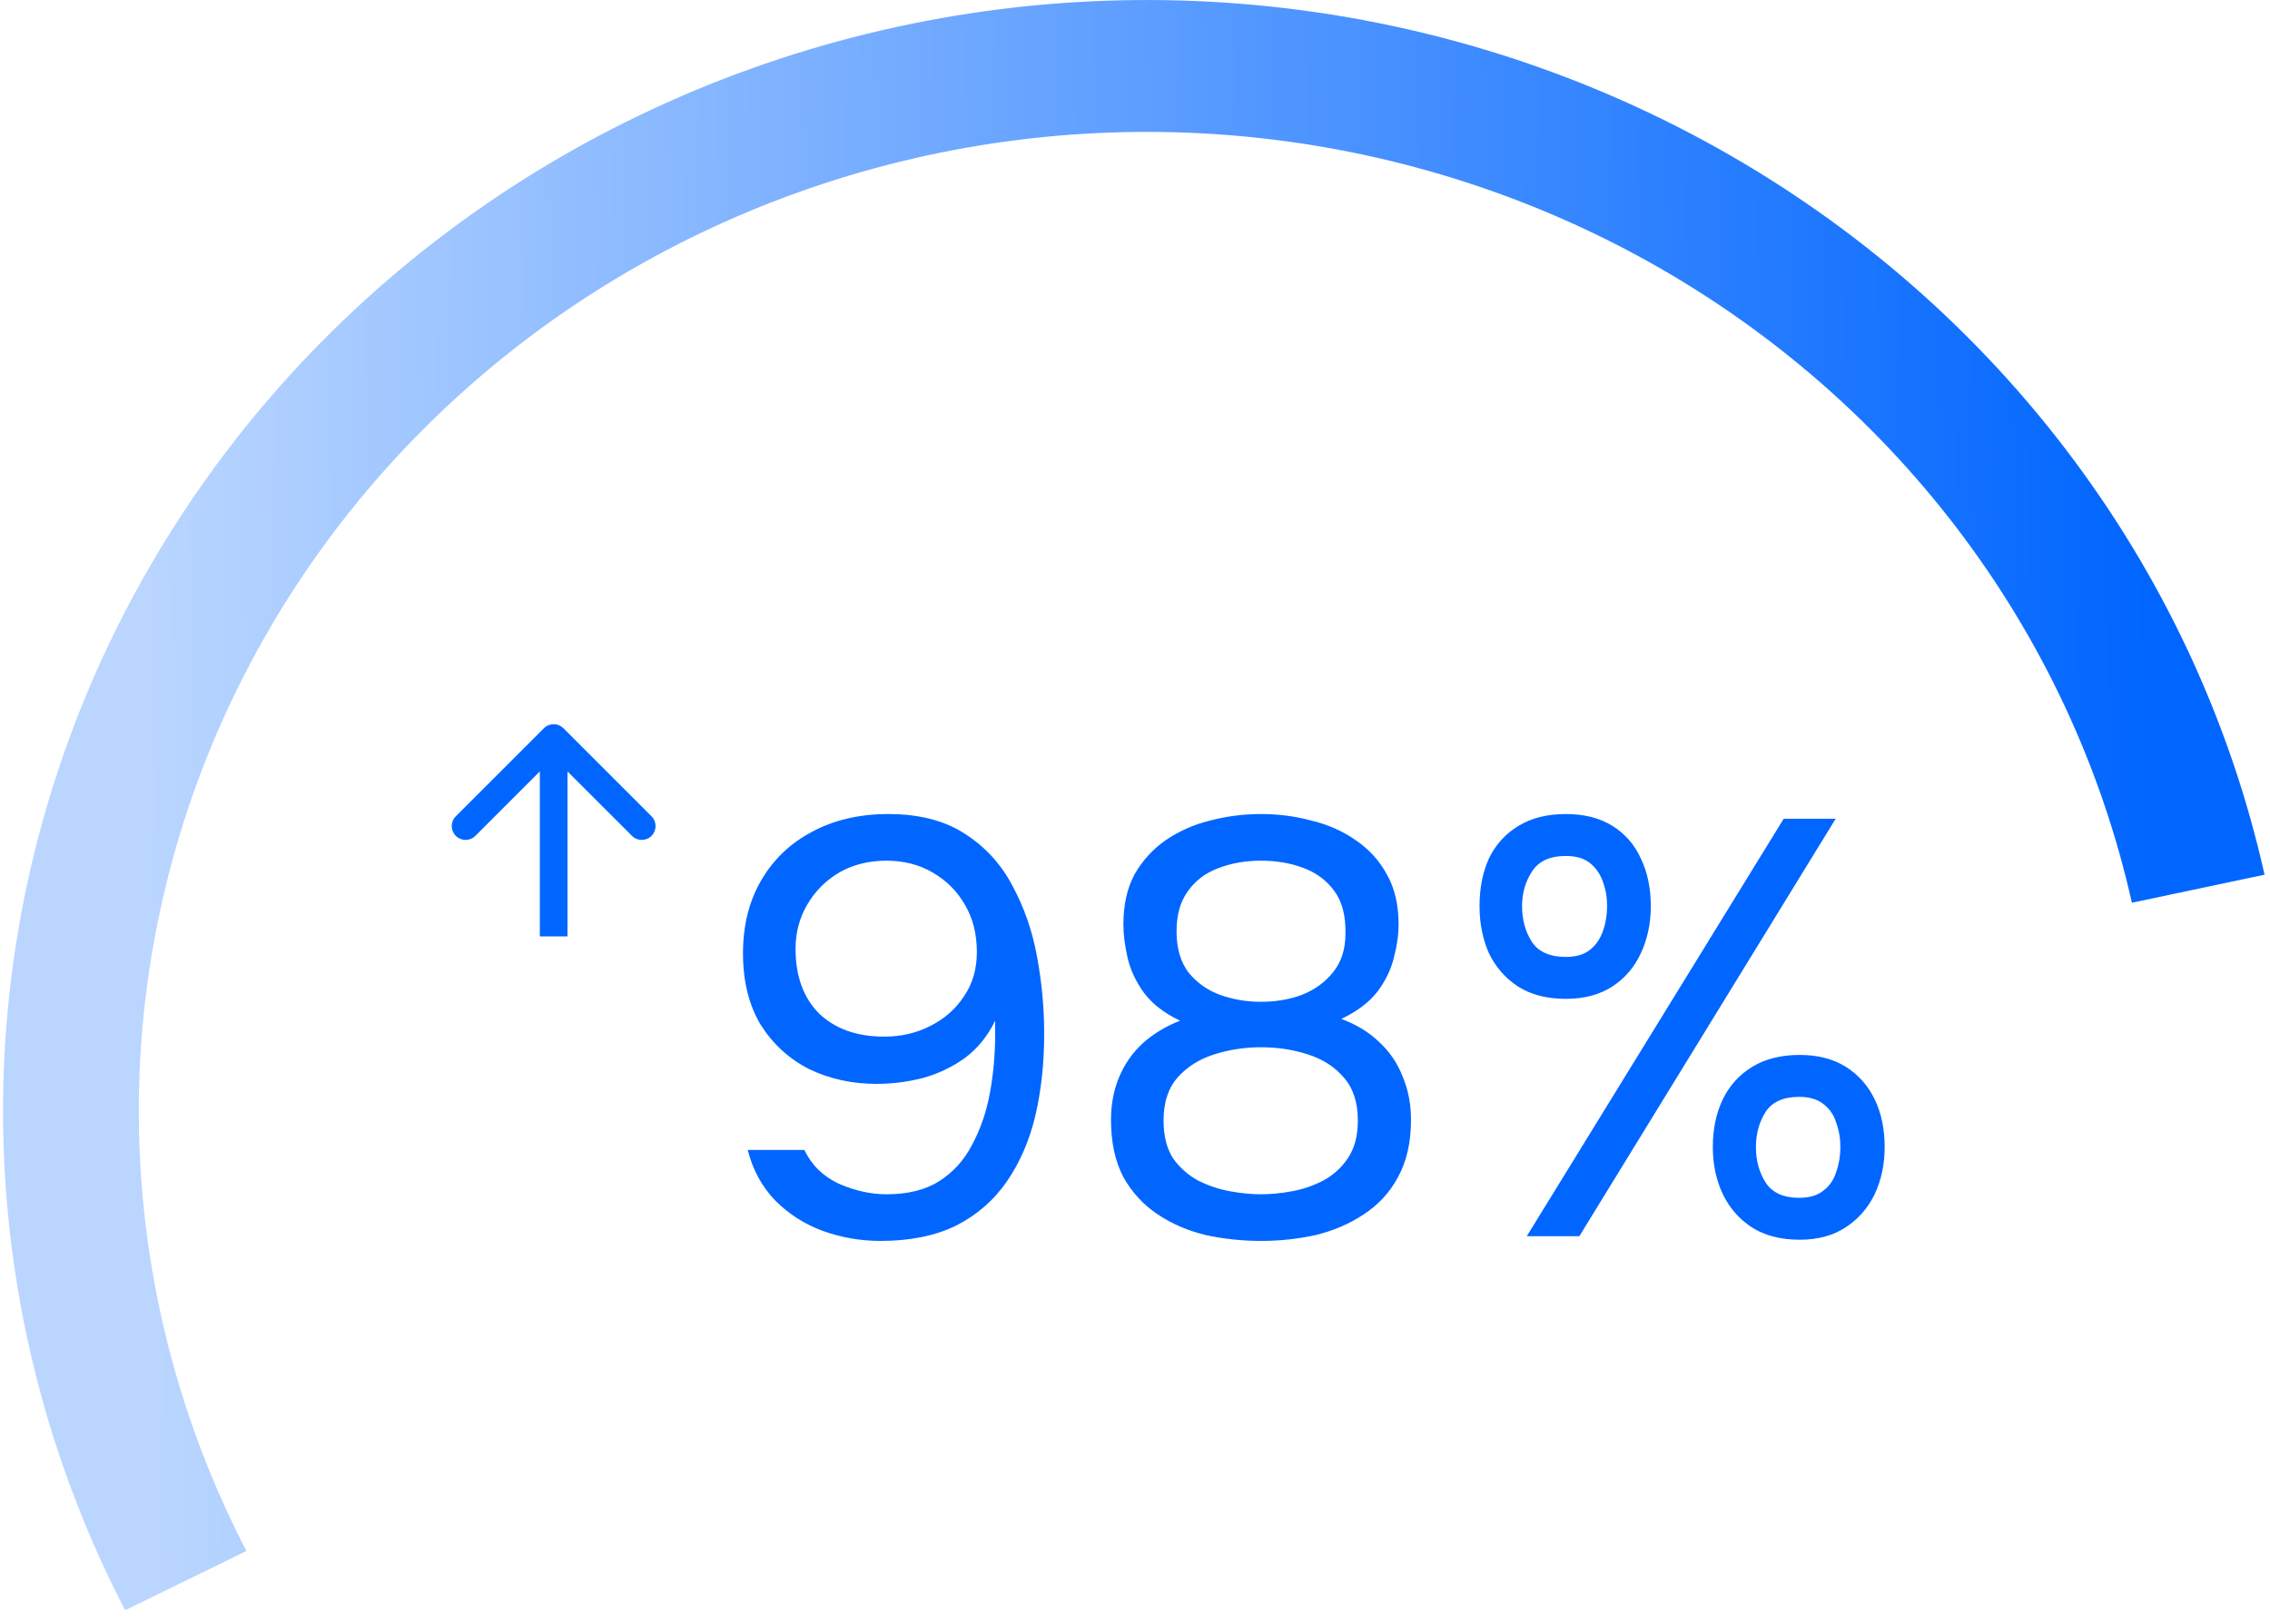
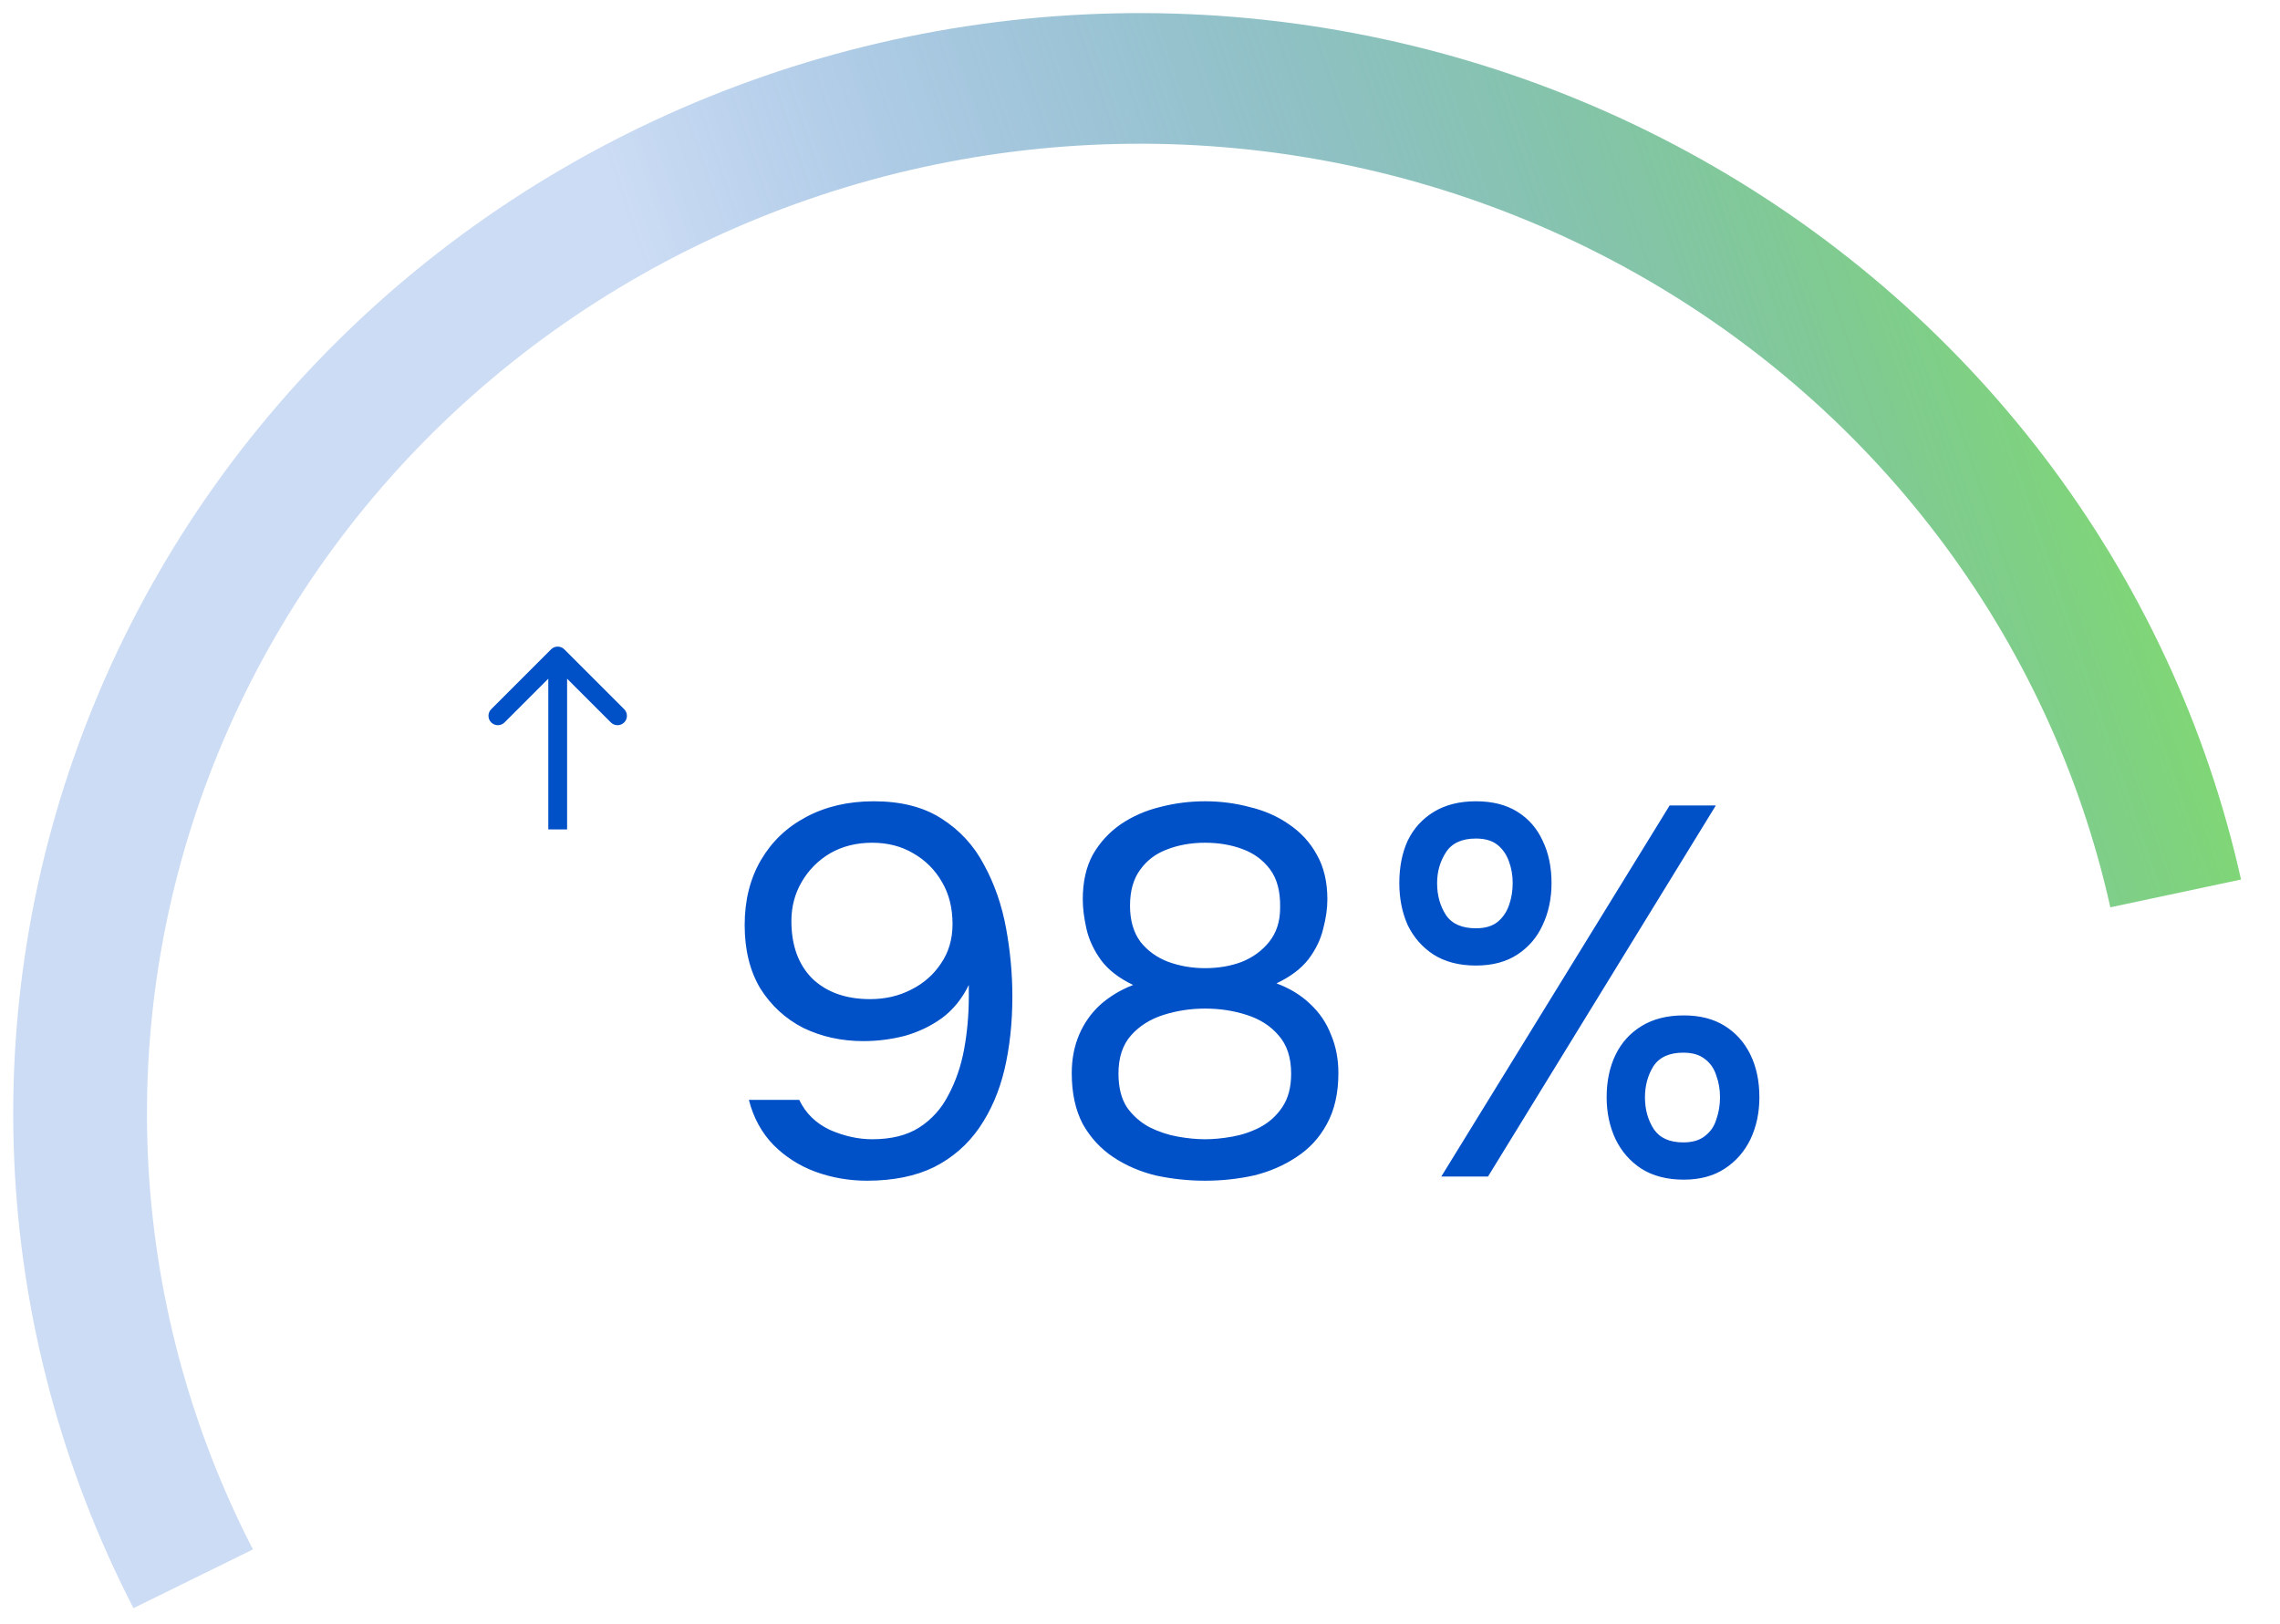
- <svg xmlns="http://www.w3.org/2000/svg" width="123" height="88" viewBox="0 0 123 88" fill="none">
-   <path d="M122.705 47.407C120.835 39.057 117.156 31.19 111.913 24.328C106.671 17.466 99.985 11.766 92.299 7.609C84.614 3.451 76.106 0.93 67.34 0.213C58.575 -0.503 49.752 0.601 41.46 3.453C33.167 6.304 25.595 10.838 19.246 16.753C12.896 22.667 7.916 29.827 4.635 37.756C1.355 45.685 -0.151 54.201 0.219 62.739C0.588 71.277 2.824 79.64 6.779 87.274L13.351 84.061C9.866 77.334 7.895 69.963 7.569 62.439C7.244 54.914 8.571 47.409 11.462 40.421C14.353 33.433 18.742 27.124 24.338 21.911C29.933 16.699 36.607 12.703 43.915 10.19C51.223 7.677 58.998 6.704 66.723 7.335C74.449 7.967 81.947 10.188 88.72 13.852C95.493 17.517 101.385 22.54 106.005 28.587C110.626 34.635 113.868 41.568 115.516 48.927L122.705 47.407Z" fill="url(#paint0_linear_5313_34716)" />
-   <path d="M47.715 67.256C46.627 67.256 45.582 67.075 44.579 66.712C43.598 66.349 42.745 65.805 42.019 65.08C41.294 64.333 40.793 63.416 40.515 62.328H43.587C43.971 63.139 44.59 63.747 45.443 64.152C46.318 64.536 47.182 64.728 48.035 64.728C49.187 64.728 50.137 64.493 50.883 64.024C51.651 63.533 52.249 62.872 52.675 62.04C53.123 61.208 53.443 60.28 53.635 59.256C53.827 58.211 53.923 57.133 53.923 56.024C53.923 55.917 53.923 55.8 53.923 55.672C53.923 55.544 53.923 55.427 53.923 55.32C53.518 56.152 52.974 56.824 52.291 57.336C51.609 57.827 50.851 58.189 50.019 58.424C49.187 58.637 48.345 58.744 47.491 58.744C46.169 58.744 44.953 58.477 43.843 57.944C42.755 57.389 41.881 56.589 41.219 55.544C40.579 54.477 40.259 53.187 40.259 51.672C40.259 50.157 40.59 48.835 41.251 47.704C41.913 46.573 42.83 45.699 44.003 45.08C45.198 44.44 46.574 44.12 48.131 44.12C49.795 44.12 51.171 44.472 52.259 45.176C53.369 45.88 54.233 46.819 54.851 47.992C55.491 49.165 55.939 50.456 56.195 51.864C56.451 53.251 56.579 54.637 56.579 56.024C56.579 57.624 56.419 59.107 56.099 60.472C55.779 61.816 55.267 63 54.563 64.024C53.859 65.048 52.942 65.848 51.811 66.424C50.681 66.979 49.315 67.256 47.715 67.256ZM47.907 56.184C48.825 56.184 49.657 55.992 50.403 55.608C51.171 55.224 51.779 54.691 52.227 54.008C52.697 53.325 52.931 52.525 52.931 51.608C52.931 50.627 52.718 49.773 52.291 49.048C51.865 48.301 51.278 47.715 50.531 47.288C49.806 46.861 48.974 46.648 48.035 46.648C47.075 46.648 46.222 46.861 45.475 47.288C44.75 47.715 44.174 48.291 43.747 49.016C43.321 49.741 43.107 50.541 43.107 51.416C43.107 52.909 43.534 54.083 44.387 54.936C45.262 55.768 46.435 56.184 47.907 56.184ZM68.327 67.256C67.303 67.256 66.3 67.149 65.319 66.936C64.359 66.701 63.495 66.328 62.727 65.816C61.959 65.304 61.34 64.632 60.871 63.8C60.423 62.947 60.199 61.912 60.199 60.696C60.199 59.843 60.348 59.064 60.647 58.36C60.946 57.656 61.372 57.048 61.927 56.536C62.503 56.024 63.175 55.619 63.943 55.32C63.09 54.915 62.439 54.413 61.991 53.816C61.543 53.197 61.244 52.557 61.095 51.896C60.946 51.235 60.871 50.637 60.871 50.104C60.871 49.037 61.074 48.131 61.479 47.384C61.906 46.637 62.471 46.019 63.175 45.528C63.9 45.037 64.7 44.685 65.575 44.472C66.471 44.237 67.388 44.12 68.327 44.12C69.266 44.12 70.172 44.237 71.047 44.472C71.943 44.685 72.743 45.037 73.447 45.528C74.172 46.019 74.738 46.637 75.143 47.384C75.57 48.131 75.783 49.037 75.783 50.104C75.783 50.659 75.698 51.256 75.527 51.896C75.378 52.536 75.079 53.155 74.631 53.752C74.183 54.328 73.532 54.819 72.679 55.224C73.49 55.523 74.172 55.939 74.727 56.472C75.303 57.005 75.73 57.635 76.007 58.36C76.306 59.064 76.455 59.843 76.455 60.696C76.455 61.912 76.22 62.947 75.751 63.8C75.303 64.632 74.684 65.304 73.895 65.816C73.127 66.328 72.263 66.701 71.303 66.936C70.343 67.149 69.351 67.256 68.327 67.256ZM68.327 64.728C68.839 64.728 69.394 64.675 69.991 64.568C70.588 64.461 71.154 64.269 71.687 63.992C72.242 63.693 72.69 63.288 73.031 62.776C73.394 62.243 73.575 61.56 73.575 60.728C73.575 59.747 73.319 58.968 72.807 58.392C72.316 57.816 71.666 57.4 70.855 57.144C70.066 56.888 69.223 56.76 68.327 56.76C67.452 56.76 66.61 56.888 65.799 57.144C64.988 57.4 64.327 57.816 63.815 58.392C63.303 58.968 63.047 59.747 63.047 60.728C63.047 61.56 63.218 62.243 63.559 62.776C63.922 63.288 64.38 63.693 64.935 63.992C65.49 64.269 66.066 64.461 66.663 64.568C67.26 64.675 67.815 64.728 68.327 64.728ZM68.327 54.296C69.138 54.296 69.884 54.168 70.567 53.912C71.25 53.635 71.804 53.229 72.231 52.696C72.679 52.141 72.903 51.448 72.903 50.616C72.924 49.635 72.722 48.856 72.295 48.28C71.868 47.704 71.303 47.288 70.599 47.032C69.916 46.776 69.159 46.648 68.327 46.648C67.474 46.648 66.695 46.787 65.991 47.064C65.308 47.32 64.764 47.736 64.359 48.312C63.954 48.867 63.751 49.592 63.751 50.488C63.751 51.384 63.964 52.12 64.391 52.696C64.839 53.251 65.404 53.656 66.087 53.912C66.791 54.168 67.538 54.296 68.327 54.296ZM82.729 67L96.649 44.376H99.465L85.577 67H82.729ZM97.513 67.192C96.489 67.192 95.625 66.968 94.921 66.52C94.239 66.072 93.716 65.475 93.353 64.728C92.991 63.96 92.809 63.107 92.809 62.168C92.809 61.187 92.991 60.323 93.353 59.576C93.716 58.829 94.249 58.243 94.953 57.816C95.657 57.389 96.511 57.176 97.513 57.176C98.495 57.176 99.327 57.389 100.009 57.816C100.692 58.243 101.215 58.829 101.577 59.576C101.94 60.323 102.121 61.187 102.121 62.168C102.121 63.107 101.94 63.96 101.577 64.728C101.215 65.475 100.692 66.072 100.009 66.52C99.327 66.968 98.495 67.192 97.513 67.192ZM97.481 64.92C98.036 64.92 98.473 64.792 98.793 64.536C99.135 64.28 99.369 63.939 99.497 63.512C99.647 63.085 99.721 62.637 99.721 62.168C99.721 61.699 99.647 61.261 99.497 60.856C99.369 60.429 99.135 60.088 98.793 59.832C98.473 59.576 98.036 59.448 97.481 59.448C96.628 59.448 96.02 59.725 95.657 60.28C95.316 60.835 95.145 61.464 95.145 62.168C95.145 62.915 95.327 63.565 95.689 64.12C96.052 64.653 96.649 64.92 97.481 64.92ZM84.841 54.136C83.817 54.136 82.953 53.912 82.249 53.464C81.567 53.016 81.044 52.419 80.681 51.672C80.34 50.904 80.169 50.051 80.169 49.112C80.169 48.131 80.34 47.267 80.681 46.52C81.044 45.773 81.577 45.187 82.281 44.76C82.985 44.333 83.839 44.12 84.841 44.12C85.844 44.12 86.687 44.333 87.369 44.76C88.052 45.187 88.564 45.773 88.905 46.52C89.268 47.267 89.449 48.131 89.449 49.112C89.449 50.051 89.268 50.904 88.905 51.672C88.564 52.419 88.052 53.016 87.369 53.464C86.687 53.912 85.844 54.136 84.841 54.136ZM84.841 51.864C85.396 51.864 85.833 51.736 86.153 51.48C86.473 51.224 86.708 50.883 86.857 50.456C87.007 50.029 87.081 49.581 87.081 49.112C87.081 48.643 87.007 48.205 86.857 47.8C86.708 47.373 86.473 47.032 86.153 46.776C85.833 46.52 85.396 46.392 84.841 46.392C83.988 46.392 83.38 46.669 83.017 47.224C82.655 47.779 82.473 48.408 82.473 49.112C82.473 49.859 82.655 50.509 83.017 51.064C83.38 51.597 83.988 51.864 84.841 51.864Z" fill="#0166FF" />
-   <path d="M30.53 39.47C30.237 39.177 29.763 39.177 29.47 39.47L24.697 44.243C24.404 44.535 24.404 45.01 24.697 45.303C24.99 45.596 25.465 45.596 25.757 45.303L30 41.061L34.243 45.303C34.535 45.596 35.01 45.596 35.303 45.303C35.596 45.01 35.596 44.535 35.303 44.243L30.53 39.47ZM29.25 50L29.25 50.75L30.75 50.75L30.75 50L29.25 50ZM29.25 40L29.25 50L30.75 50L30.75 40L29.25 40Z" fill="#0166FF" />
+ <svg xmlns="http://www.w3.org/2000/svg" width="139" height="99" viewBox="0 0 139 99" fill="none">
+   <path d="M136.624 53.629C134.551 44.324 130.474 35.556 124.663 27.909C118.853 20.262 111.442 13.91 102.924 9.277C94.406 4.643 84.976 1.834 75.26 1.035C65.545 0.237 55.767 1.467 46.575 4.645C37.385 7.823 28.991 12.876 21.954 19.467C14.917 26.058 9.397 34.037 5.761 42.873C2.125 51.71 0.456 61.2 0.866 70.715C1.275 80.23 3.754 89.55 8.136 98.057L15.42 94.477C11.558 86.98 9.374 78.766 9.013 70.381C8.652 61.995 10.122 53.631 13.327 45.844C16.531 38.056 21.396 31.025 27.598 25.216C33.8 19.407 41.197 14.954 49.297 12.153C57.397 9.353 66.014 8.268 74.576 8.972C83.139 9.676 91.45 12.152 98.957 16.235C106.463 20.319 112.994 25.916 118.115 32.656C123.236 39.395 126.829 47.122 128.656 55.323L136.624 53.629Z" fill="url(#paint0_linear_10316_1018)" />
+   <path d="M52.855 71.994C51.767 71.994 50.722 71.812 49.719 71.45C48.738 71.087 47.885 70.543 47.159 69.818C46.434 69.071 45.933 68.154 45.655 67.066H48.727C49.111 67.876 49.73 68.484 50.583 68.89C51.458 69.274 52.322 69.466 53.175 69.466C54.327 69.466 55.277 69.231 56.023 68.762C56.791 68.271 57.389 67.61 57.815 66.778C58.263 65.946 58.583 65.018 58.775 63.994C58.967 62.949 59.063 61.871 59.063 60.762C59.063 60.655 59.063 60.538 59.063 60.41C59.063 60.282 59.063 60.164 59.063 60.058C58.658 60.89 58.114 61.562 57.431 62.074C56.749 62.565 55.991 62.927 55.159 63.162C54.327 63.375 53.485 63.482 52.631 63.482C51.309 63.482 50.093 63.215 48.983 62.682C47.895 62.127 47.021 61.327 46.359 60.282C45.719 59.215 45.399 57.925 45.399 56.41C45.399 54.895 45.73 53.572 46.391 52.442C47.053 51.311 47.97 50.437 49.143 49.818C50.338 49.178 51.714 48.858 53.271 48.858C54.935 48.858 56.311 49.21 57.399 49.914C58.509 50.618 59.373 51.556 59.991 52.73C60.631 53.903 61.079 55.194 61.335 56.602C61.591 57.989 61.719 59.375 61.719 60.762C61.719 62.362 61.559 63.844 61.239 65.21C60.919 66.554 60.407 67.738 59.703 68.762C58.999 69.786 58.082 70.586 56.951 71.162C55.821 71.716 54.455 71.994 52.855 71.994ZM53.047 60.922C53.965 60.922 54.797 60.73 55.543 60.346C56.311 59.962 56.919 59.428 57.367 58.746C57.837 58.063 58.071 57.263 58.071 56.346C58.071 55.364 57.858 54.511 57.431 53.786C57.005 53.039 56.418 52.453 55.671 52.026C54.946 51.599 54.114 51.386 53.175 51.386C52.215 51.386 51.362 51.599 50.615 52.026C49.89 52.453 49.314 53.029 48.887 53.754C48.461 54.479 48.247 55.279 48.247 56.154C48.247 57.647 48.674 58.821 49.527 59.674C50.402 60.506 51.575 60.922 53.047 60.922ZM73.467 71.994C72.443 71.994 71.441 71.887 70.459 71.674C69.499 71.439 68.635 71.066 67.867 70.554C67.099 70.042 66.481 69.37 66.011 68.538C65.563 67.684 65.339 66.65 65.339 65.434C65.339 64.581 65.489 63.802 65.787 63.098C66.086 62.394 66.513 61.786 67.067 61.274C67.643 60.762 68.315 60.356 69.083 60.058C68.23 59.653 67.579 59.151 67.131 58.554C66.683 57.935 66.385 57.295 66.235 56.634C66.086 55.972 66.011 55.375 66.011 54.842C66.011 53.775 66.214 52.868 66.619 52.122C67.046 51.375 67.611 50.757 68.315 50.266C69.04 49.775 69.841 49.423 70.715 49.21C71.611 48.975 72.528 48.858 73.467 48.858C74.406 48.858 75.312 48.975 76.187 49.21C77.083 49.423 77.883 49.775 78.587 50.266C79.312 50.757 79.878 51.375 80.283 52.122C80.71 52.868 80.923 53.775 80.923 54.842C80.923 55.397 80.838 55.994 80.667 56.634C80.518 57.274 80.219 57.892 79.771 58.49C79.323 59.066 78.672 59.556 77.819 59.962C78.63 60.261 79.312 60.676 79.867 61.21C80.443 61.743 80.87 62.373 81.147 63.098C81.446 63.802 81.595 64.581 81.595 65.434C81.595 66.65 81.361 67.684 80.891 68.538C80.443 69.37 79.825 70.042 79.035 70.554C78.267 71.066 77.403 71.439 76.443 71.674C75.483 71.887 74.491 71.994 73.467 71.994ZM73.467 69.466C73.979 69.466 74.534 69.412 75.131 69.306C75.728 69.199 76.294 69.007 76.827 68.73C77.382 68.431 77.83 68.026 78.171 67.514C78.534 66.981 78.715 66.298 78.715 65.466C78.715 64.484 78.459 63.706 77.947 63.13C77.457 62.554 76.806 62.138 75.995 61.882C75.206 61.626 74.363 61.498 73.467 61.498C72.593 61.498 71.75 61.626 70.939 61.882C70.129 62.138 69.467 62.554 68.955 63.13C68.443 63.706 68.187 64.484 68.187 65.466C68.187 66.298 68.358 66.981 68.699 67.514C69.062 68.026 69.52 68.431 70.075 68.73C70.63 69.007 71.206 69.199 71.803 69.306C72.4 69.412 72.955 69.466 73.467 69.466ZM73.467 59.034C74.278 59.034 75.025 58.906 75.707 58.65C76.39 58.373 76.945 57.967 77.371 57.434C77.819 56.879 78.043 56.186 78.043 55.354C78.064 54.373 77.862 53.594 77.435 53.018C77.008 52.442 76.443 52.026 75.739 51.77C75.056 51.514 74.299 51.386 73.467 51.386C72.614 51.386 71.835 51.525 71.131 51.802C70.448 52.058 69.904 52.474 69.499 53.05C69.094 53.605 68.891 54.33 68.891 55.226C68.891 56.122 69.105 56.858 69.531 57.434C69.979 57.989 70.544 58.394 71.227 58.65C71.931 58.906 72.678 59.034 73.467 59.034ZM87.869 71.738L101.789 49.114H104.605L90.717 71.738H87.869ZM102.653 71.93C101.629 71.93 100.765 71.706 100.061 71.258C99.379 70.81 98.856 70.213 98.493 69.466C98.131 68.698 97.949 67.844 97.949 66.906C97.949 65.924 98.131 65.061 98.493 64.314C98.856 63.567 99.389 62.98 100.093 62.554C100.797 62.127 101.651 61.914 102.653 61.914C103.635 61.914 104.467 62.127 105.149 62.554C105.832 62.98 106.355 63.567 106.717 64.314C107.08 65.061 107.261 65.924 107.261 66.906C107.261 67.844 107.08 68.698 106.717 69.466C106.355 70.213 105.832 70.81 105.149 71.258C104.467 71.706 103.635 71.93 102.653 71.93ZM102.621 69.658C103.176 69.658 103.613 69.53 103.933 69.274C104.275 69.018 104.509 68.677 104.637 68.25C104.787 67.823 104.861 67.375 104.861 66.906C104.861 66.436 104.787 65.999 104.637 65.594C104.509 65.167 104.275 64.826 103.933 64.57C103.613 64.314 103.176 64.186 102.621 64.186C101.768 64.186 101.16 64.463 100.797 65.018C100.456 65.573 100.285 66.202 100.285 66.906C100.285 67.653 100.467 68.303 100.829 68.858C101.192 69.391 101.789 69.658 102.621 69.658ZM89.981 58.874C88.957 58.874 88.093 58.65 87.389 58.202C86.707 57.754 86.184 57.157 85.821 56.41C85.48 55.642 85.309 54.788 85.309 53.85C85.309 52.868 85.48 52.005 85.821 51.258C86.184 50.511 86.717 49.925 87.421 49.498C88.125 49.071 88.979 48.858 89.981 48.858C90.984 48.858 91.827 49.071 92.509 49.498C93.192 49.925 93.704 50.511 94.045 51.258C94.408 52.005 94.589 52.868 94.589 53.85C94.589 54.788 94.408 55.642 94.045 56.41C93.704 57.157 93.192 57.754 92.509 58.202C91.827 58.65 90.984 58.874 89.981 58.874ZM89.981 56.602C90.536 56.602 90.973 56.474 91.293 56.218C91.613 55.962 91.848 55.62 91.997 55.194C92.147 54.767 92.221 54.319 92.221 53.85C92.221 53.38 92.147 52.943 91.997 52.538C91.848 52.111 91.613 51.77 91.293 51.514C90.973 51.258 90.536 51.13 89.981 51.13C89.128 51.13 88.52 51.407 88.157 51.962C87.795 52.517 87.613 53.146 87.613 53.85C87.613 54.596 87.795 55.247 88.157 55.802C88.52 56.335 89.128 56.602 89.981 56.602Z" fill="#0050C8" />
+   <path d="M34.405 39.595C34.181 39.371 33.819 39.371 33.595 39.595L29.948 43.242C29.724 43.466 29.724 43.828 29.948 44.052C30.172 44.276 30.534 44.276 30.758 44.052L34 40.81L37.242 44.052C37.466 44.276 37.828 44.276 38.052 44.052C38.276 43.828 38.276 43.466 38.052 43.242L34.405 39.595ZM33.427 50L33.427 50.573L34.573 50.573L34.573 50L33.427 50ZM33.427 40L33.427 50L34.573 50L34.573 40L33.427 40Z" fill="#0050C8" />
  <defs>
-     <linearGradient id="paint0_linear_5313_34716" x1="116.984" y1="85.326" x2="8.593" y2="86.848" gradientUnits="userSpaceOnUse">
-       <stop stop-color="#0166FF" />
-       <stop offset="1" stop-color="#BAD6FF" />
+     <linearGradient id="paint0_linear_10316_1018" x1="159.546" y1="94.797" x2="8.731" y2="146.089" gradientUnits="userSpaceOnUse">
+       <stop stop-color="#81E062" />
+       <stop offset="0.557" stop-color="#0050C8" stop-opacity="0.2" />
    </linearGradient>
  </defs>
</svg>
